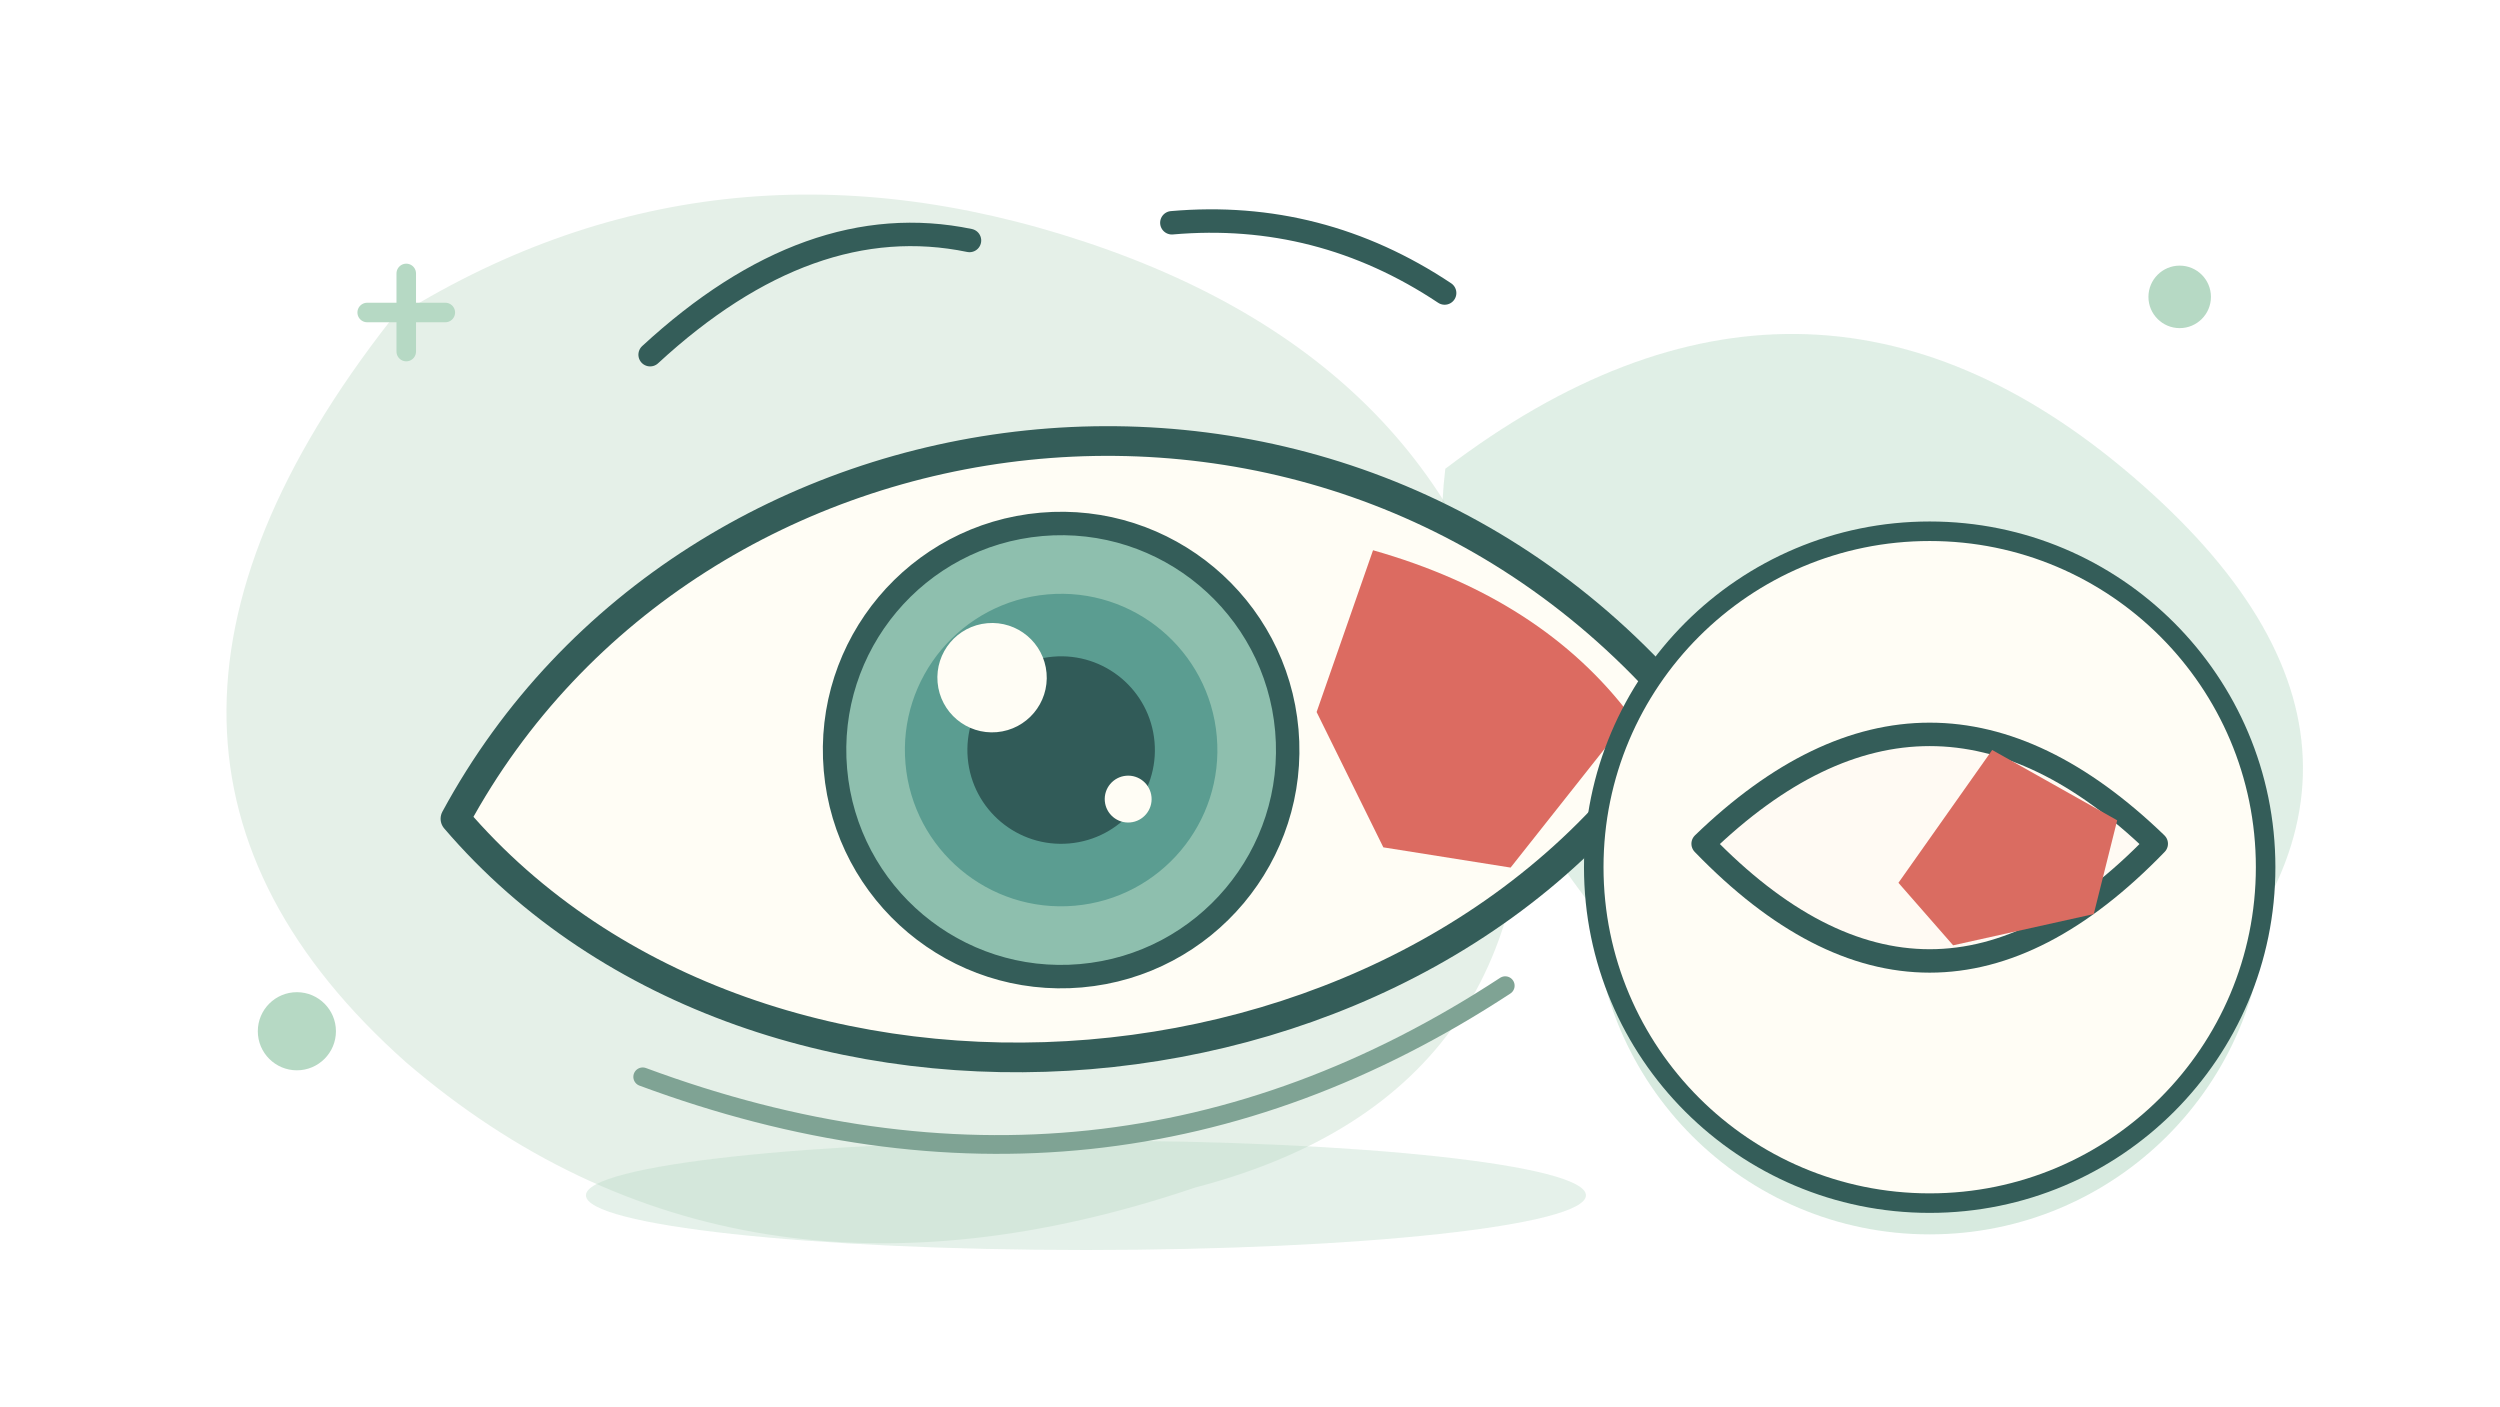
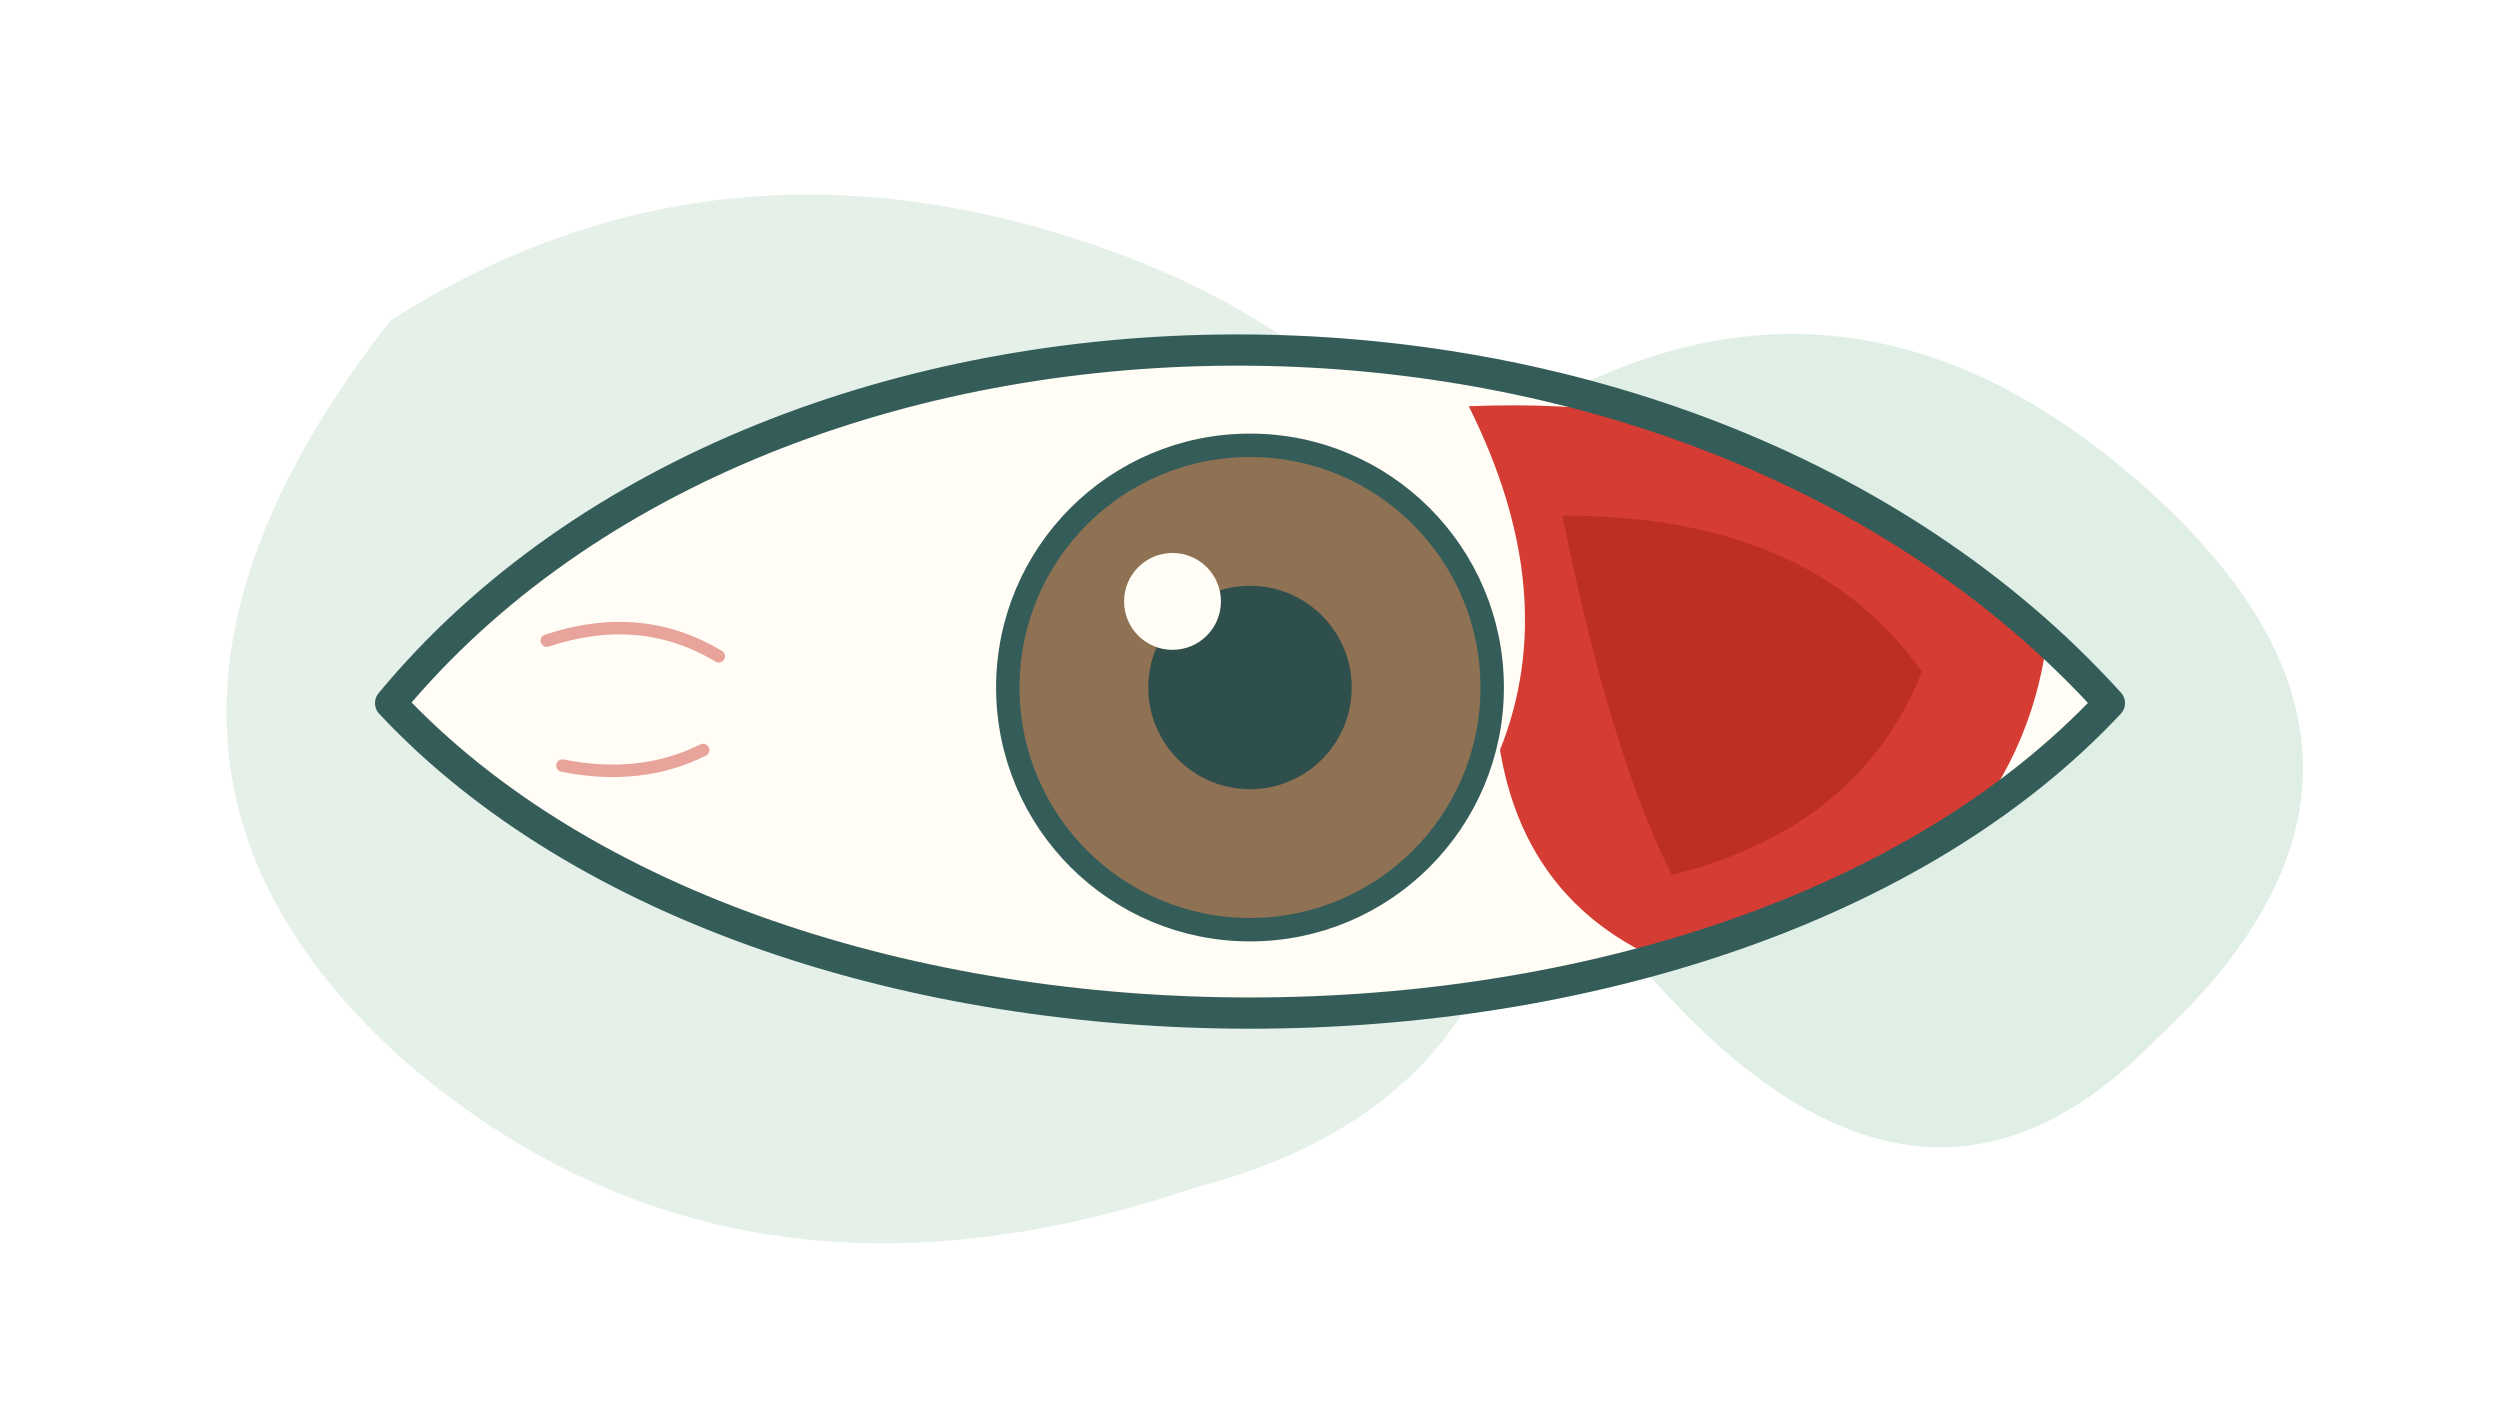
<svg xmlns="http://www.w3.org/2000/svg" viewBox="0 0 320 180" fill="none" stroke-linecap="round" stroke-linejoin="round">
  <path d="M50 41Q91 15 139 31t56 60q4 49-42 61-59 20-101-16Q7 96 50 41Z" fill="#e5f0e8" />
  <path d="M185 60q46-35 88 1t3 72q-29 30-62-5t-29-68Z" fill="#b6d9c4" opacity=".42" />
-   <ellipse cx="139" cy="153" rx="64" ry="7" fill="#b6d9c4" opacity=".36" />
-   <circle cx="279" cy="38" r="4" fill="#b6d9c4" stroke="none" stroke-width="0" />
-   <circle cx="38" cy="132" r="5" fill="#b6d9c4" stroke="none" stroke-width="0" />
-   <path d="M52 35v10m-5-5h10" fill="none" stroke="#b6d9c4" stroke-width="2.5" />
-   <g transform="translate(136 98) rotate(-5) scale(1)">
-     <defs>
-       <clipPath id="white">
-         <path d="M-78 0C-43-53 40-57 80 0C43 50-43 49-78 0Z" />
-       </clipPath>
-     </defs>
-     <path d="M-78 0C-43-53 40-57 80 0C43 50-43 49-78 0Z" fill="#fffdf5" stroke="#345d59" stroke-width="3.8" />
-     <g transform="translate(0 0)">
-       <circle cx="0" cy="-2" r="29" fill="#8ebfae" stroke="#345d59" stroke-width="3" />
-       <circle cx="0" cy="-2" r="20" fill="#5b9d91" stroke="none" stroke-width="0" />
-       <circle cx="0" cy="-2" r="12" fill="#315b58" stroke="none" stroke-width="0" />
-       <circle cx="-8" cy="-12" r="7" fill="#fffdf5" stroke="none" stroke-width="0" />
-       <circle cx="8" cy="5" r="3" fill="#fffdf5" stroke="none" stroke-width="0" />
-     </g>
-     <path d="M42-24Q63-16 73 0L56 18 40 14 33-4Z" fill="#dc6b61" />
-     <path d="M-57 35q57 27 111-2" fill="none" stroke="#7fa394" stroke-width="2.4" />
-     <path d="M-48-57q22-17 42-11M20-68q19 0 34 12" fill="none" stroke="#345d59" stroke-width="3" />
+   <defs>
+     <clipPath id="sch">
+       <path d="M50 90C99.5 30.2 215 29.28 270 90C220.5 142.9 99.5 142.9 50 90Z" />
+     </clipPath>
+   </defs>
+   <path d="M50 90C99.5 30.2 215 29.28 270 90C220.5 142.9 99.5 142.9 50 90Z" fill="#fffdf5" />
+   <g clip-path="url(#sch)">
+     <circle cx="160" cy="88" r="31" fill="#8f7154" stroke="#345d59" stroke-width="3" />
+     <circle cx="160" cy="88" r="13.02" fill="#2f4f4c" stroke="none" stroke-width="0" />
+     <circle cx="150.08" cy="76.98" r="6.2" fill="#fffdf5" stroke="none" stroke-width="0" />
+     <path d="M188 52Q236 50 262 82Q258 112 222 126Q196 120 192 96Q200 76 188 52Z" fill="#d43c34" />
+     <path d="M200 66Q232 66 246 86Q238 106 214 112Q206 96 200 66Z" fill="#b42820" opacity=".7" />
+     <path d="M70 82q12-4 22 2m-20 14q10 2 18-2" fill="none" stroke="#e8a39b" stroke-width="1.6" />
  </g>
-   <g transform="translate(247 111)">
-     <circle cy="4" r="43" fill="#b6d9c4" opacity=".55" />
-     <circle r="43" fill="#fffdf5" stroke="#345d59" stroke-width="2.5" />
-     <path d="M-29-3q29-28 58 0-29 30-58 0Z" fill="#fffaf3" stroke="#345d59" stroke-width="3" />
-     <path d="M8-15l16 9-3 12-18 4-7-8Z" fill="#da6c61" />
-   </g>
+   <path d="M50 90C99.5 30.2 215 29.28 270 90C220.5 142.9 99.5 142.9 50 90Z" fill="none" stroke="#345d59" stroke-width="4" />
</svg>
